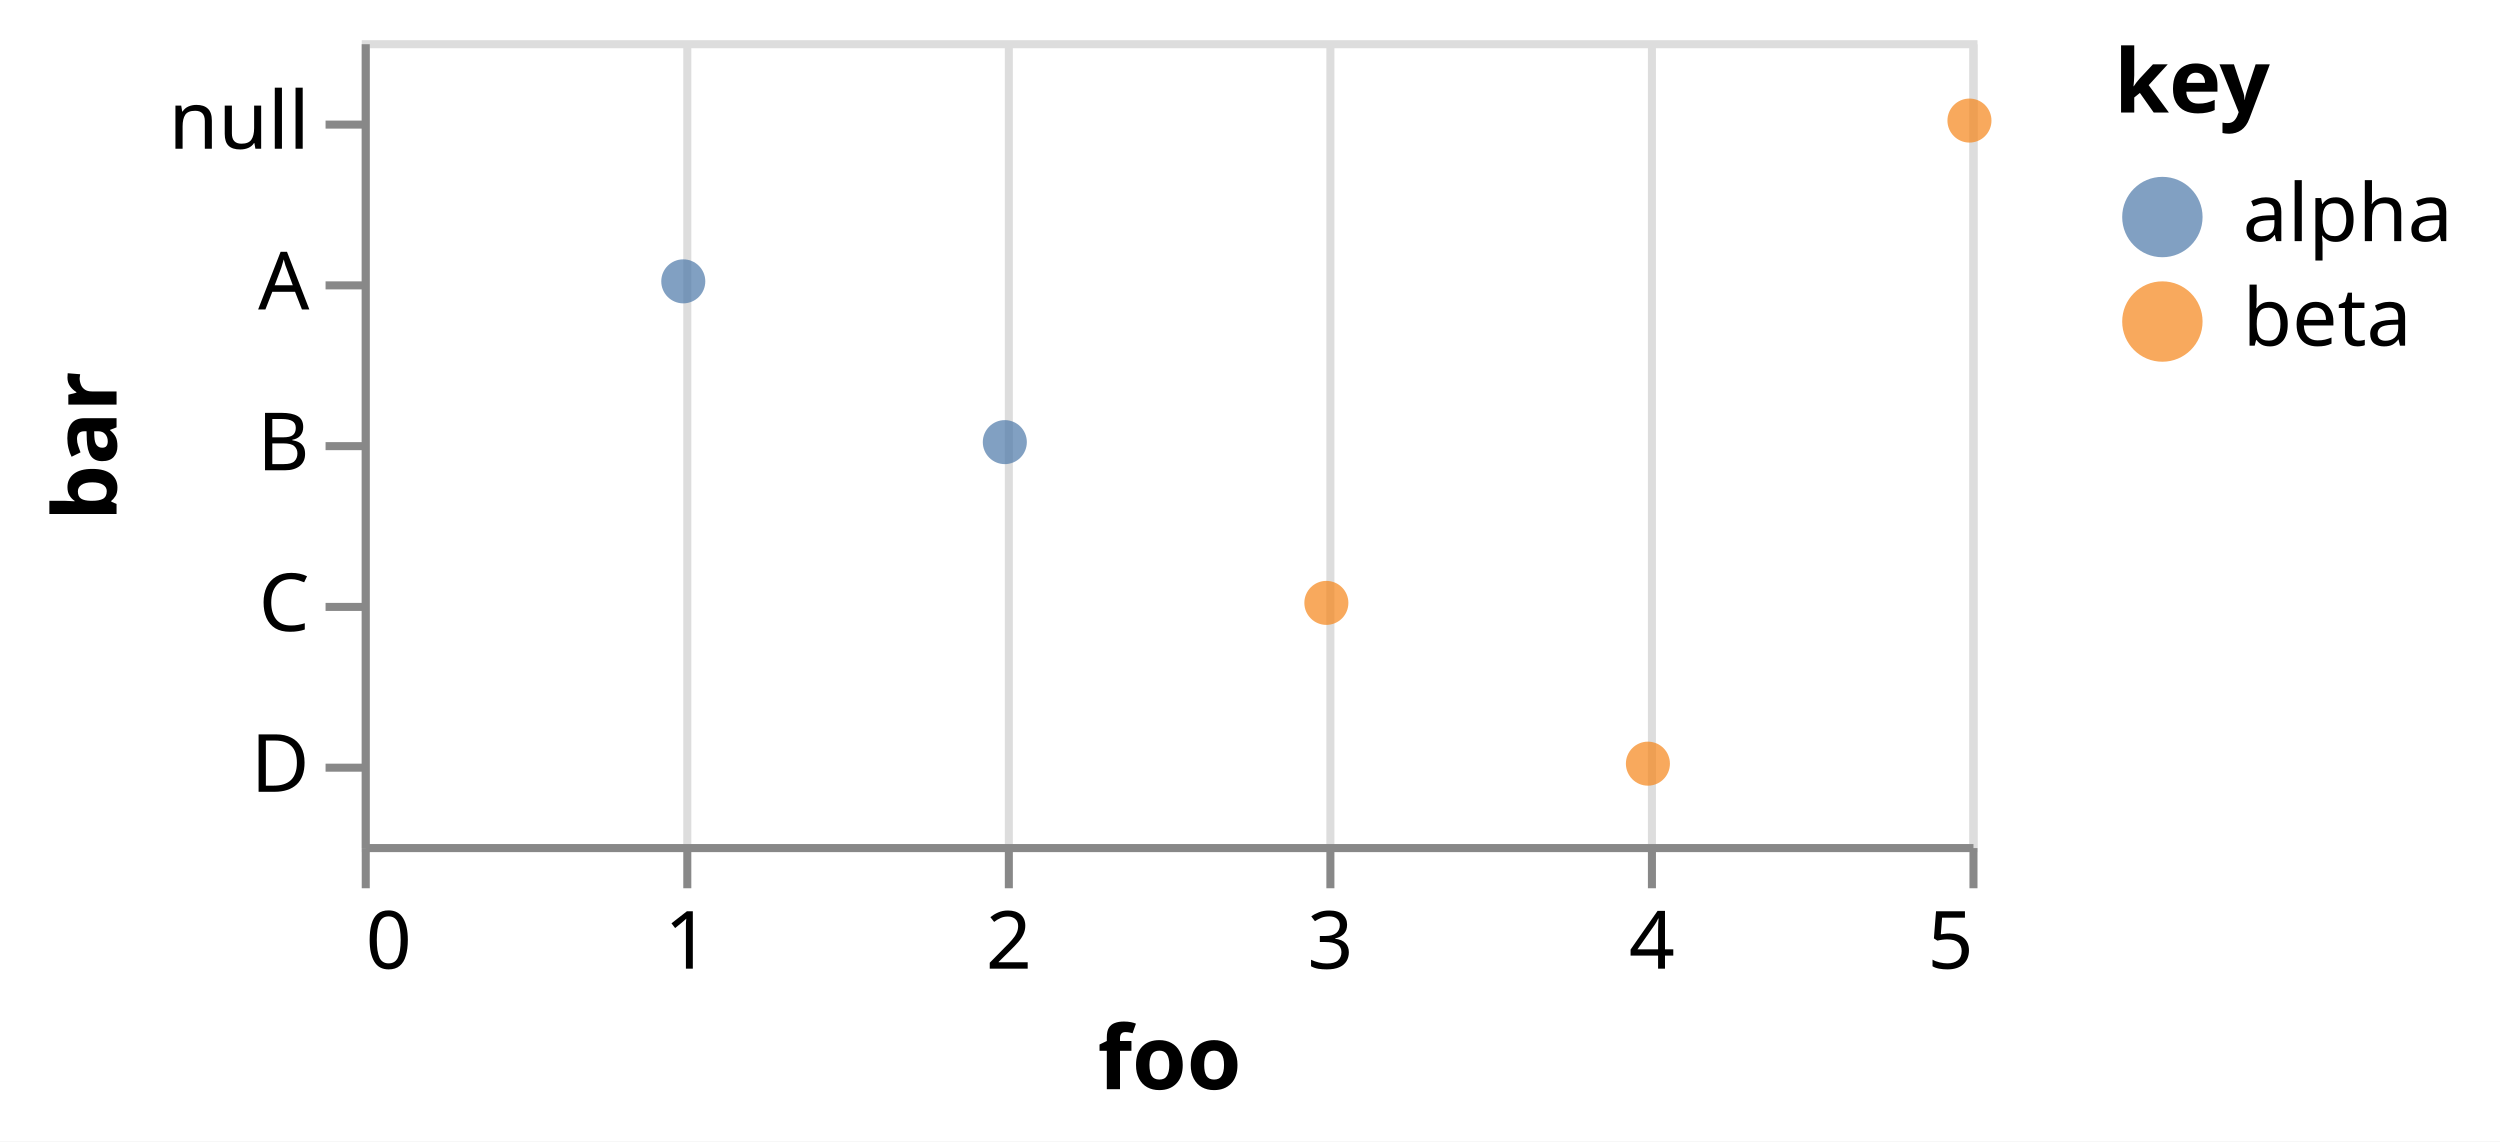
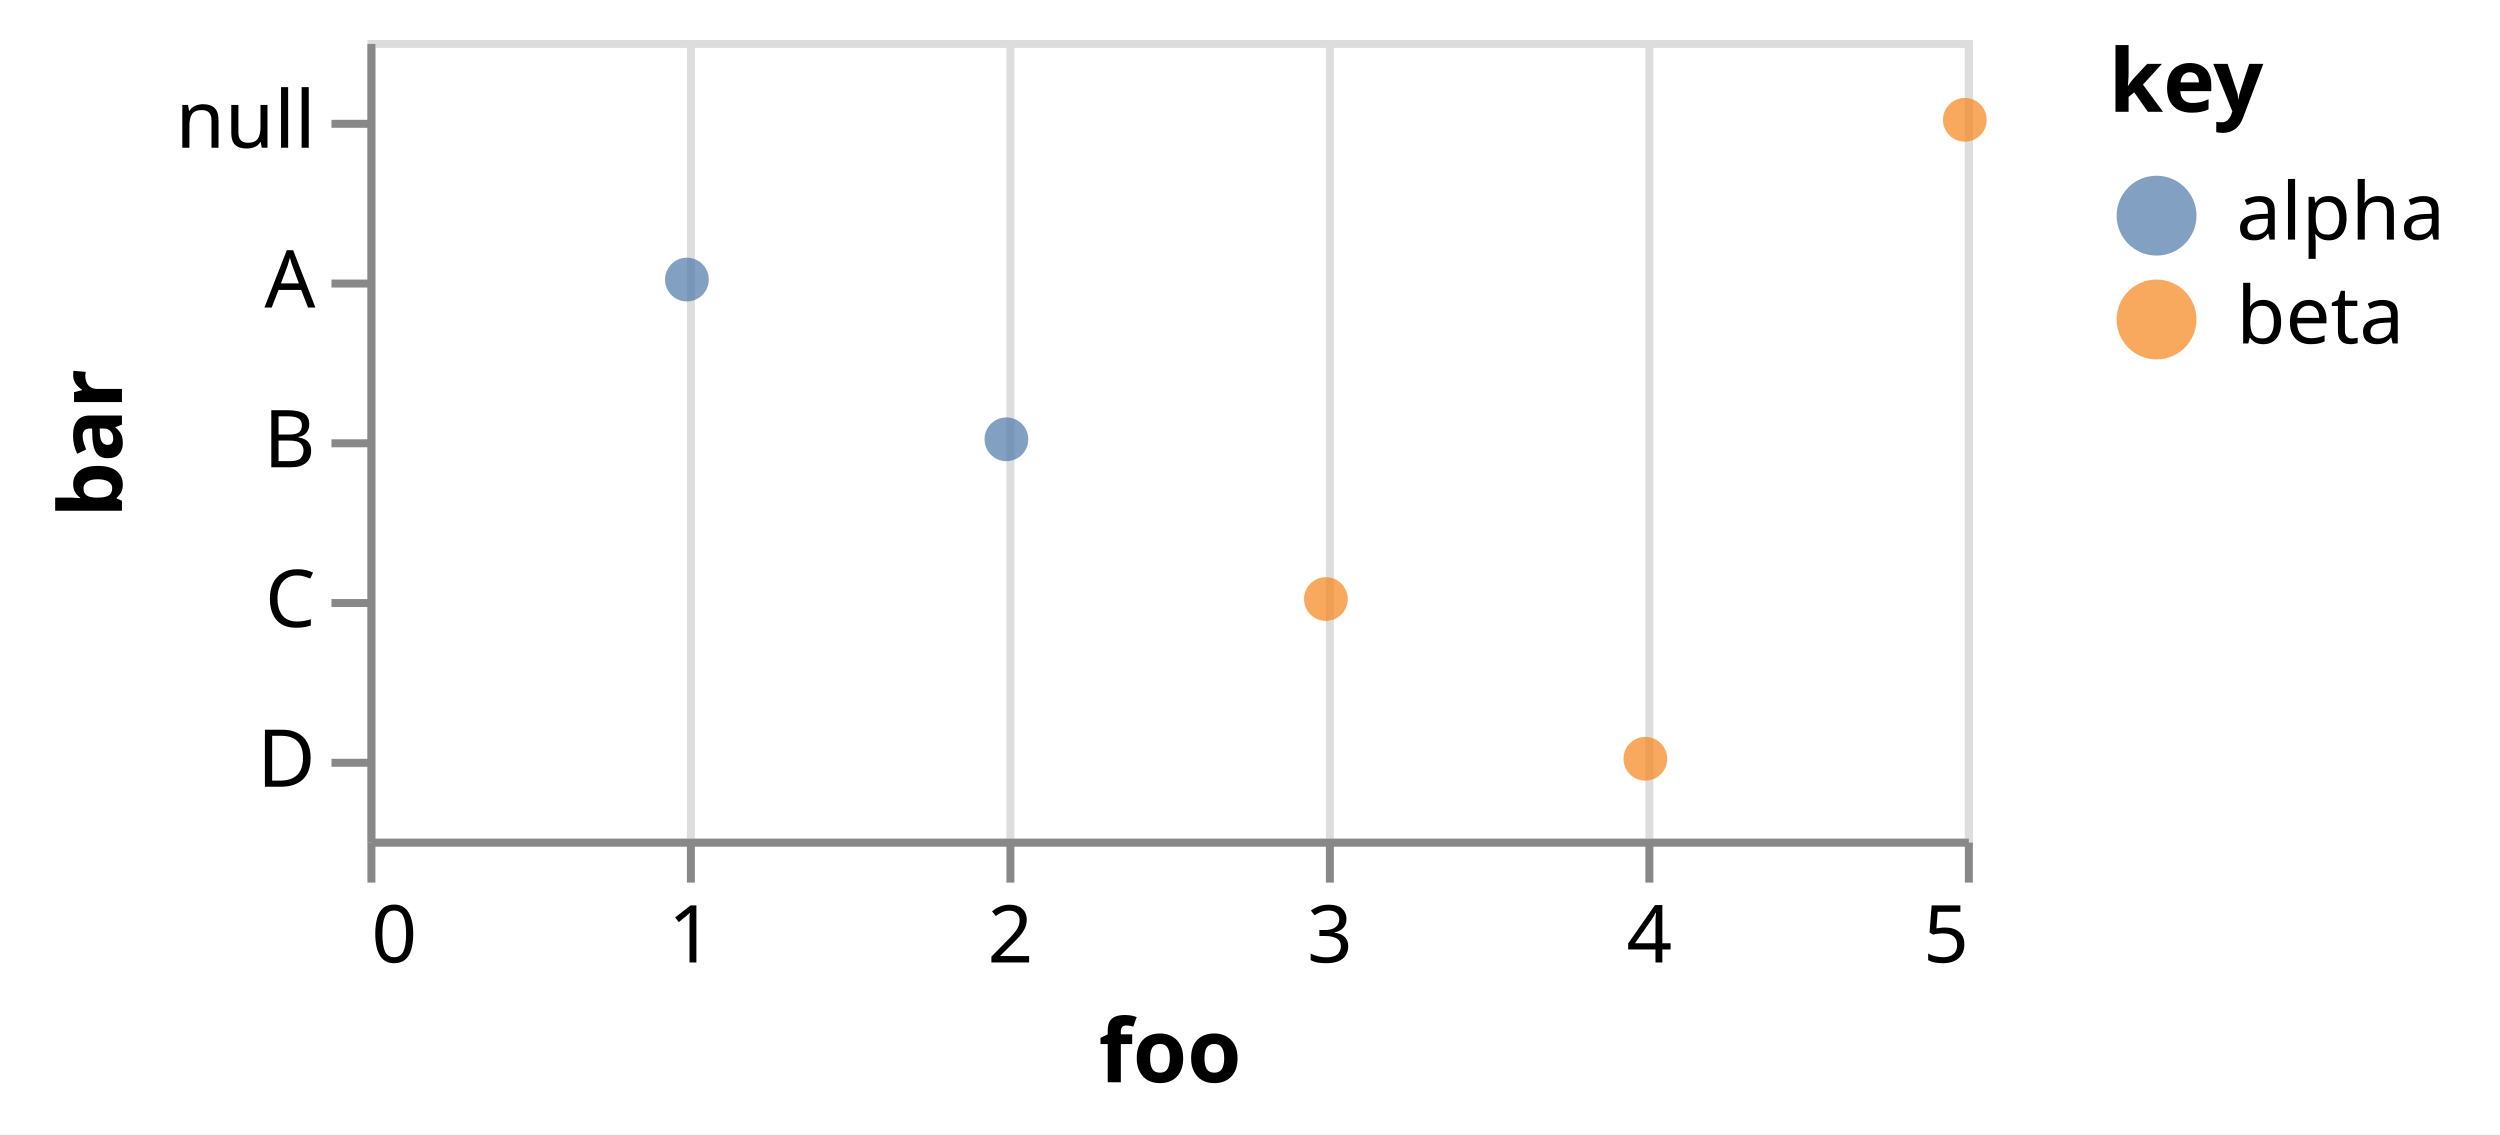
- <svg xmlns="http://www.w3.org/2000/svg" version="1.1" class="marks" width="311" height="142" viewBox="0 0 311 142">
-   <rect width="311" height="142" fill="white" />
-   <g fill="none" stroke-miterlimit="10" transform="translate(45,5)">
+ <svg xmlns="http://www.w3.org/2000/svg" version="1.1" class="marks" width="313" height="142" viewBox="0 0 313 142">
+   <rect width="313" height="142" fill="white" />
+   <g fill="none" stroke-miterlimit="10" transform="translate(46,5)">
    <g class="mark-group role-frame root" role="graphics-object" aria-roledescription="group mark container">
      <g transform="translate(0,0)">
        <path class="background" aria-hidden="true" d="M0.5,0.5h200v100h-200Z" stroke="#ddd" />
        <g>
          <g class="mark-group role-axis" aria-hidden="true">
            <g transform="translate(0.5,100.5)">
              <path class="background" aria-hidden="true" d="M0,0h0v0h0Z" pointer-events="none" />
              <g>
                <g class="mark-rule role-axis-grid" pointer-events="none">
                  <line transform="translate(0,0)" x2="0" y2="-100" stroke="#ddd" stroke-width="1" opacity="1" />
                  <line transform="translate(40,0)" x2="0" y2="-100" stroke="#ddd" stroke-width="1" opacity="1" />
                  <line transform="translate(80,0)" x2="0" y2="-100" stroke="#ddd" stroke-width="1" opacity="1" />
                  <line transform="translate(120,0)" x2="0" y2="-100" stroke="#ddd" stroke-width="1" opacity="1" />
                  <line transform="translate(160,0)" x2="0" y2="-100" stroke="#ddd" stroke-width="1" opacity="1" />
                  <line transform="translate(200,0)" x2="0" y2="-100" stroke="#ddd" stroke-width="1" opacity="1" />
                </g>
              </g>
              <path class="foreground" aria-hidden="true" d="" pointer-events="none" display="none" />
            </g>
          </g>
          <g class="mark-group role-axis" role="graphics-symbol" aria-roledescription="axis" aria-label="X-axis titled 'foo' for a linear scale with values from 0 to 5">
            <g transform="translate(0.5,100.5)">
              <path class="background" aria-hidden="true" d="M0,0h0v0h0Z" pointer-events="none" />
              <g>
                <g class="mark-rule role-axis-tick" pointer-events="none">
                  <line transform="translate(0,0)" x2="0" y2="5" stroke="#888" stroke-width="1" opacity="1" />
                  <line transform="translate(40,0)" x2="0" y2="5" stroke="#888" stroke-width="1" opacity="1" />
                  <line transform="translate(80,0)" x2="0" y2="5" stroke="#888" stroke-width="1" opacity="1" />
                  <line transform="translate(120,0)" x2="0" y2="5" stroke="#888" stroke-width="1" opacity="1" />
                  <line transform="translate(160,0)" x2="0" y2="5" stroke="#888" stroke-width="1" opacity="1" />
                  <line transform="translate(200,0)" x2="0" y2="5" stroke="#888" stroke-width="1" opacity="1" />
                </g>
                <g class="mark-text role-axis-label" pointer-events="none">
                  <text text-anchor="start" transform="translate(0,15)" font-family="sans-serif" font-size="10px" fill="#000" opacity="1">0</text>
                  <text text-anchor="middle" transform="translate(40,15)" font-family="sans-serif" font-size="10px" fill="#000" opacity="1">1</text>
                  <text text-anchor="middle" transform="translate(80,15)" font-family="sans-serif" font-size="10px" fill="#000" opacity="1">2</text>
                  <text text-anchor="middle" transform="translate(120,15)" font-family="sans-serif" font-size="10px" fill="#000" opacity="1">3</text>
                  <text text-anchor="middle" transform="translate(160,15)" font-family="sans-serif" font-size="10px" fill="#000" opacity="1">4</text>
                  <text text-anchor="end" transform="translate(200,15)" font-family="sans-serif" font-size="10px" fill="#000" opacity="1">5</text>
                </g>
                <g class="mark-rule role-axis-domain" pointer-events="none">
                  <line transform="translate(0,0)" x2="200" y2="0" stroke="#888" stroke-width="1" opacity="1" />
                </g>
                <g class="mark-text role-axis-title" pointer-events="none">
                  <text text-anchor="middle" transform="translate(100,30)" font-family="sans-serif" font-size="11px" font-weight="bold" fill="#000" opacity="1">foo</text>
                </g>
              </g>
              <path class="foreground" aria-hidden="true" d="" pointer-events="none" display="none" />
            </g>
          </g>
          <g class="mark-group role-axis" role="graphics-symbol" aria-roledescription="axis" aria-label="Y-axis titled 'bar' for a discrete scale with 5 values: null, A, B, C, D">
            <g transform="translate(0.5,0.5)">
              <path class="background" aria-hidden="true" d="M0,0h0v0h0Z" pointer-events="none" />
              <g>
                <g class="mark-rule role-axis-tick" pointer-events="none">
                  <line transform="translate(0,10)" x2="-5" y2="0" stroke="#888" stroke-width="1" opacity="1" />
                  <line transform="translate(0,30)" x2="-5" y2="0" stroke="#888" stroke-width="1" opacity="1" />
                  <line transform="translate(0,50)" x2="-5" y2="0" stroke="#888" stroke-width="1" opacity="1" />
                  <line transform="translate(0,70)" x2="-5" y2="0" stroke="#888" stroke-width="1" opacity="1" />
                  <line transform="translate(0,90)" x2="-5" y2="0" stroke="#888" stroke-width="1" opacity="1" />
                </g>
                <g class="mark-text role-axis-label" pointer-events="none">
                  <text text-anchor="end" transform="translate(-7,13)" font-family="sans-serif" font-size="10px" fill="#000" opacity="1">null</text>
                  <text text-anchor="end" transform="translate(-7,33)" font-family="sans-serif" font-size="10px" fill="#000" opacity="1">A</text>
                  <text text-anchor="end" transform="translate(-7,53)" font-family="sans-serif" font-size="10px" fill="#000" opacity="1">B</text>
                  <text text-anchor="end" transform="translate(-7,73)" font-family="sans-serif" font-size="10px" fill="#000" opacity="1">C</text>
                  <text text-anchor="end" transform="translate(-7,93)" font-family="sans-serif" font-size="10px" fill="#000" opacity="1">D</text>
                </g>
                <g class="mark-rule role-axis-domain" pointer-events="none">
                  <line transform="translate(0,0)" x2="0" y2="100" stroke="#888" stroke-width="1" opacity="1" />
                </g>
                <g class="mark-text role-axis-title" pointer-events="none">
-                   <text text-anchor="middle" transform="translate(-29,50) rotate(-90) translate(0,-2)" font-family="sans-serif" font-size="11px" font-weight="bold" fill="#000" opacity="1">bar</text>
+                   <text text-anchor="middle" transform="translate(-29.23242,50) rotate(-90) translate(0,-2)" font-family="sans-serif" font-size="11px" font-weight="bold" fill="#000" opacity="1">bar</text>
                </g>
              </g>
              <path class="foreground" aria-hidden="true" d="" pointer-events="none" display="none" />
            </g>
          </g>
          <g class="mark-symbol role-mark marks" role="graphics-object" aria-roledescription="symbol mark container">
            <path aria-label="foo: 1; bar: A; key: alpha" role="graphics-symbol" aria-roledescription="circle" transform="translate(40,30)" d="M2.739,0A2.739,2.739,0,1,1,-2.739,0A2.739,2.739,0,1,1,2.739,0" fill="#4c78a8" stroke-width="2" opacity="0.7" />
            <path aria-label="foo: 2; bar: B; key: alpha" role="graphics-symbol" aria-roledescription="circle" transform="translate(80,50)" d="M2.739,0A2.739,2.739,0,1,1,-2.739,0A2.739,2.739,0,1,1,2.739,0" fill="#4c78a8" stroke-width="2" opacity="0.7" />
            <path aria-label="foo: 3; bar: C; key: beta" role="graphics-symbol" aria-roledescription="circle" transform="translate(120,70)" d="M2.739,0A2.739,2.739,0,1,1,-2.739,0A2.739,2.739,0,1,1,2.739,0" fill="#f58518" stroke-width="2" opacity="0.7" />
            <path aria-label="foo: 4; bar: D; key: beta" role="graphics-symbol" aria-roledescription="circle" transform="translate(160,90)" d="M2.739,0A2.739,2.739,0,1,1,-2.739,0A2.739,2.739,0,1,1,2.739,0" fill="#f58518" stroke-width="2" opacity="0.7" />
            <path aria-label="foo: 5; bar: null; key: beta" role="graphics-symbol" aria-roledescription="circle" transform="translate(200,10)" d="M2.739,0A2.739,2.739,0,1,1,-2.739,0A2.739,2.739,0,1,1,2.739,0" fill="#f58518" stroke-width="2" opacity="0.7" />
          </g>
          <g class="mark-group role-legend" role="graphics-symbol" aria-roledescription="legend" aria-label="Symbol legend titled 'key' for fill color with 2 values: alpha, beta">
            <g transform="translate(218,0)">
-               <path class="background" aria-hidden="true" d="M0,0h43v40h-43Z" pointer-events="none" />
+               <path class="background" aria-hidden="true" d="M0,0h44v40h-44Z" pointer-events="none" />
              <g>
                <g class="mark-group role-legend-entry">
                  <g transform="translate(0,16)">
                    <path class="background" aria-hidden="true" d="M0,0h0v0h0Z" pointer-events="none" />
                    <g>
                      <g class="mark-group role-scope" role="graphics-object" aria-roledescription="group mark container">
                        <g transform="translate(0,0)">
-                           <path class="background" aria-hidden="true" d="M0,0h43v11h-43Z" pointer-events="none" opacity="1" />
+                           <path class="background" aria-hidden="true" d="M0,0h43.72v11h-43.72Z" pointer-events="none" opacity="1" />
                          <g>
                            <g class="mark-symbol role-legend-symbol" pointer-events="none">
                              <path transform="translate(6,6)" d="M5,0A5,5,0,1,1,-5,0A5,5,0,1,1,5,0" fill="#4c78a8" stroke-width="1.5" opacity="0.7" />
                            </g>
                            <g class="mark-text role-legend-label" pointer-events="none">
                              <text text-anchor="start" transform="translate(16,9)" font-family="sans-serif" font-size="10px" fill="#000" opacity="1">alpha</text>
                            </g>
                          </g>
                          <path class="foreground" aria-hidden="true" d="" pointer-events="none" display="none" />
                        </g>
                        <g transform="translate(0,13)">
-                           <path class="background" aria-hidden="true" d="M0,0h43v11h-43Z" pointer-events="none" opacity="1" />
+                           <path class="background" aria-hidden="true" d="M0,0h43.72v11h-43.72Z" pointer-events="none" opacity="1" />
                          <g>
                            <g class="mark-symbol role-legend-symbol" pointer-events="none">
                              <path transform="translate(6,6)" d="M5,0A5,5,0,1,1,-5,0A5,5,0,1,1,5,0" fill="#f58518" stroke-width="1.5" opacity="0.7" />
                            </g>
                            <g class="mark-text role-legend-label" pointer-events="none">
                              <text text-anchor="start" transform="translate(16,9)" font-family="sans-serif" font-size="10px" fill="#000" opacity="1">beta</text>
                            </g>
                          </g>
                          <path class="foreground" aria-hidden="true" d="" pointer-events="none" display="none" />
                        </g>
                      </g>
                    </g>
                    <path class="foreground" aria-hidden="true" d="" pointer-events="none" display="none" />
                  </g>
                </g>
                <g class="mark-text role-legend-title" pointer-events="none">
                  <text text-anchor="start" transform="translate(0,9)" font-family="sans-serif" font-size="11px" font-weight="bold" fill="#000" opacity="1">key</text>
                </g>
              </g>
              <path class="foreground" aria-hidden="true" d="" pointer-events="none" display="none" />
            </g>
          </g>
        </g>
        <path class="foreground" aria-hidden="true" d="" display="none" />
      </g>
    </g>
  </g>
</svg>
